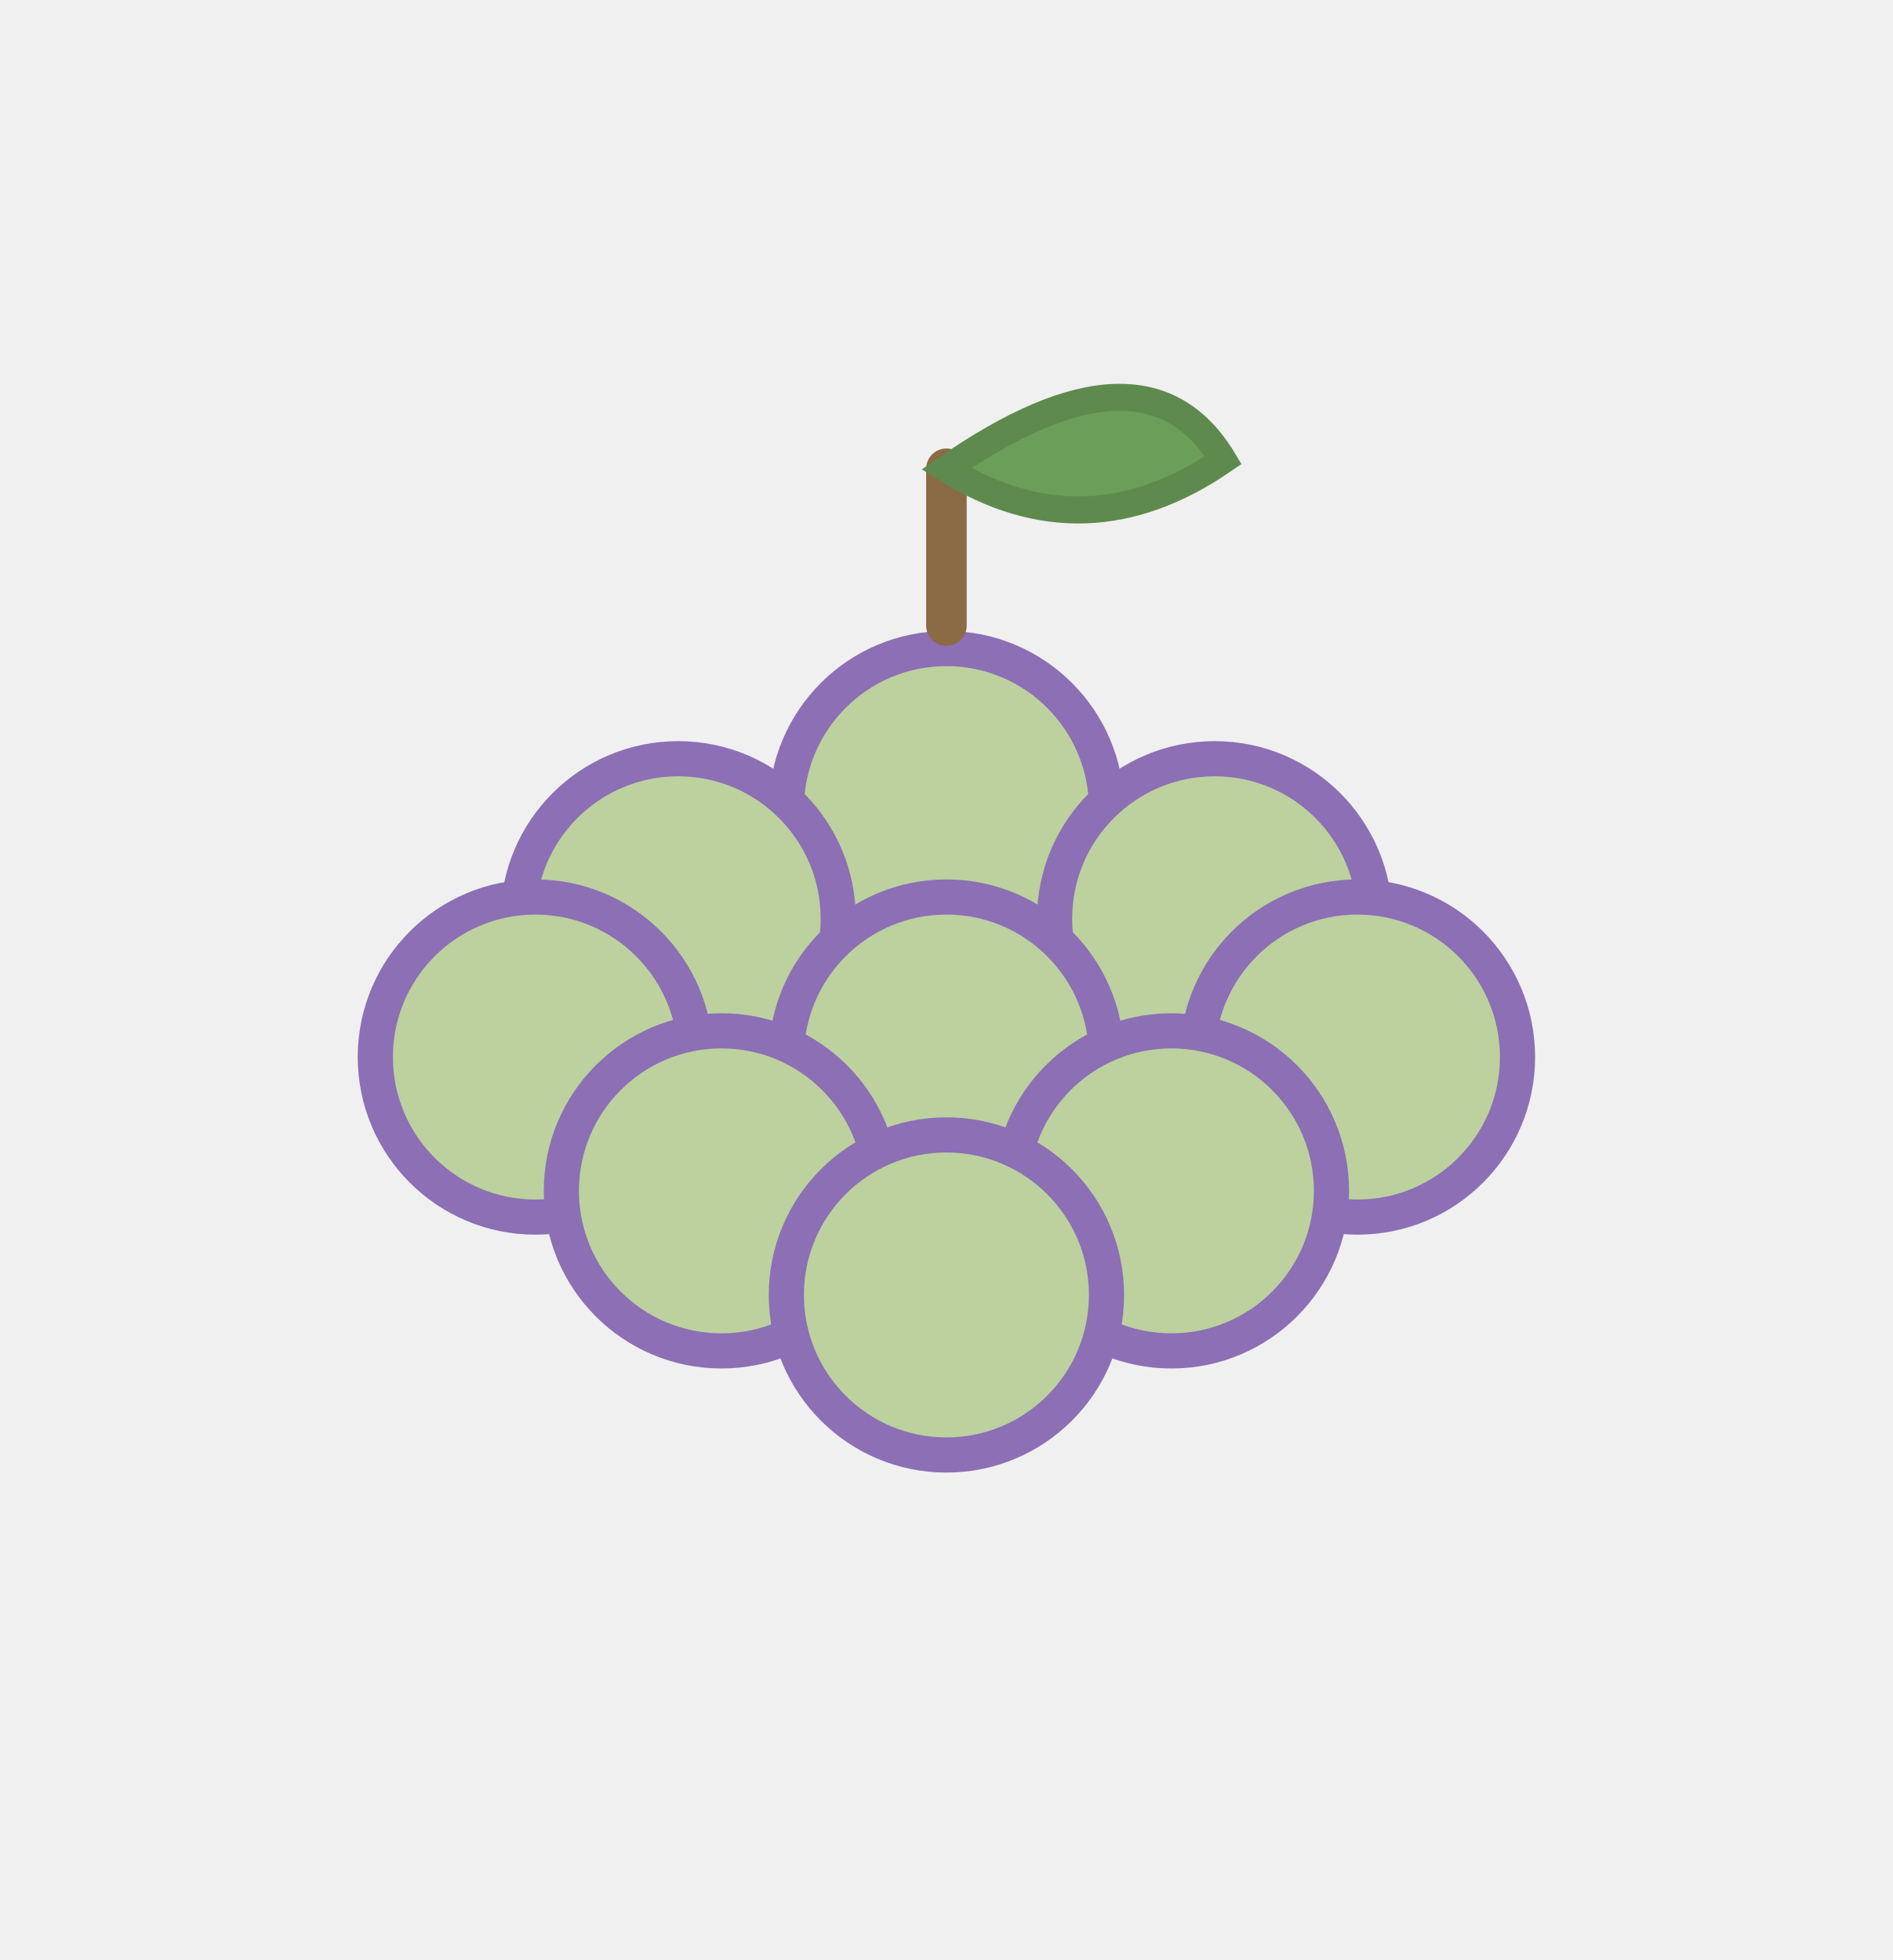
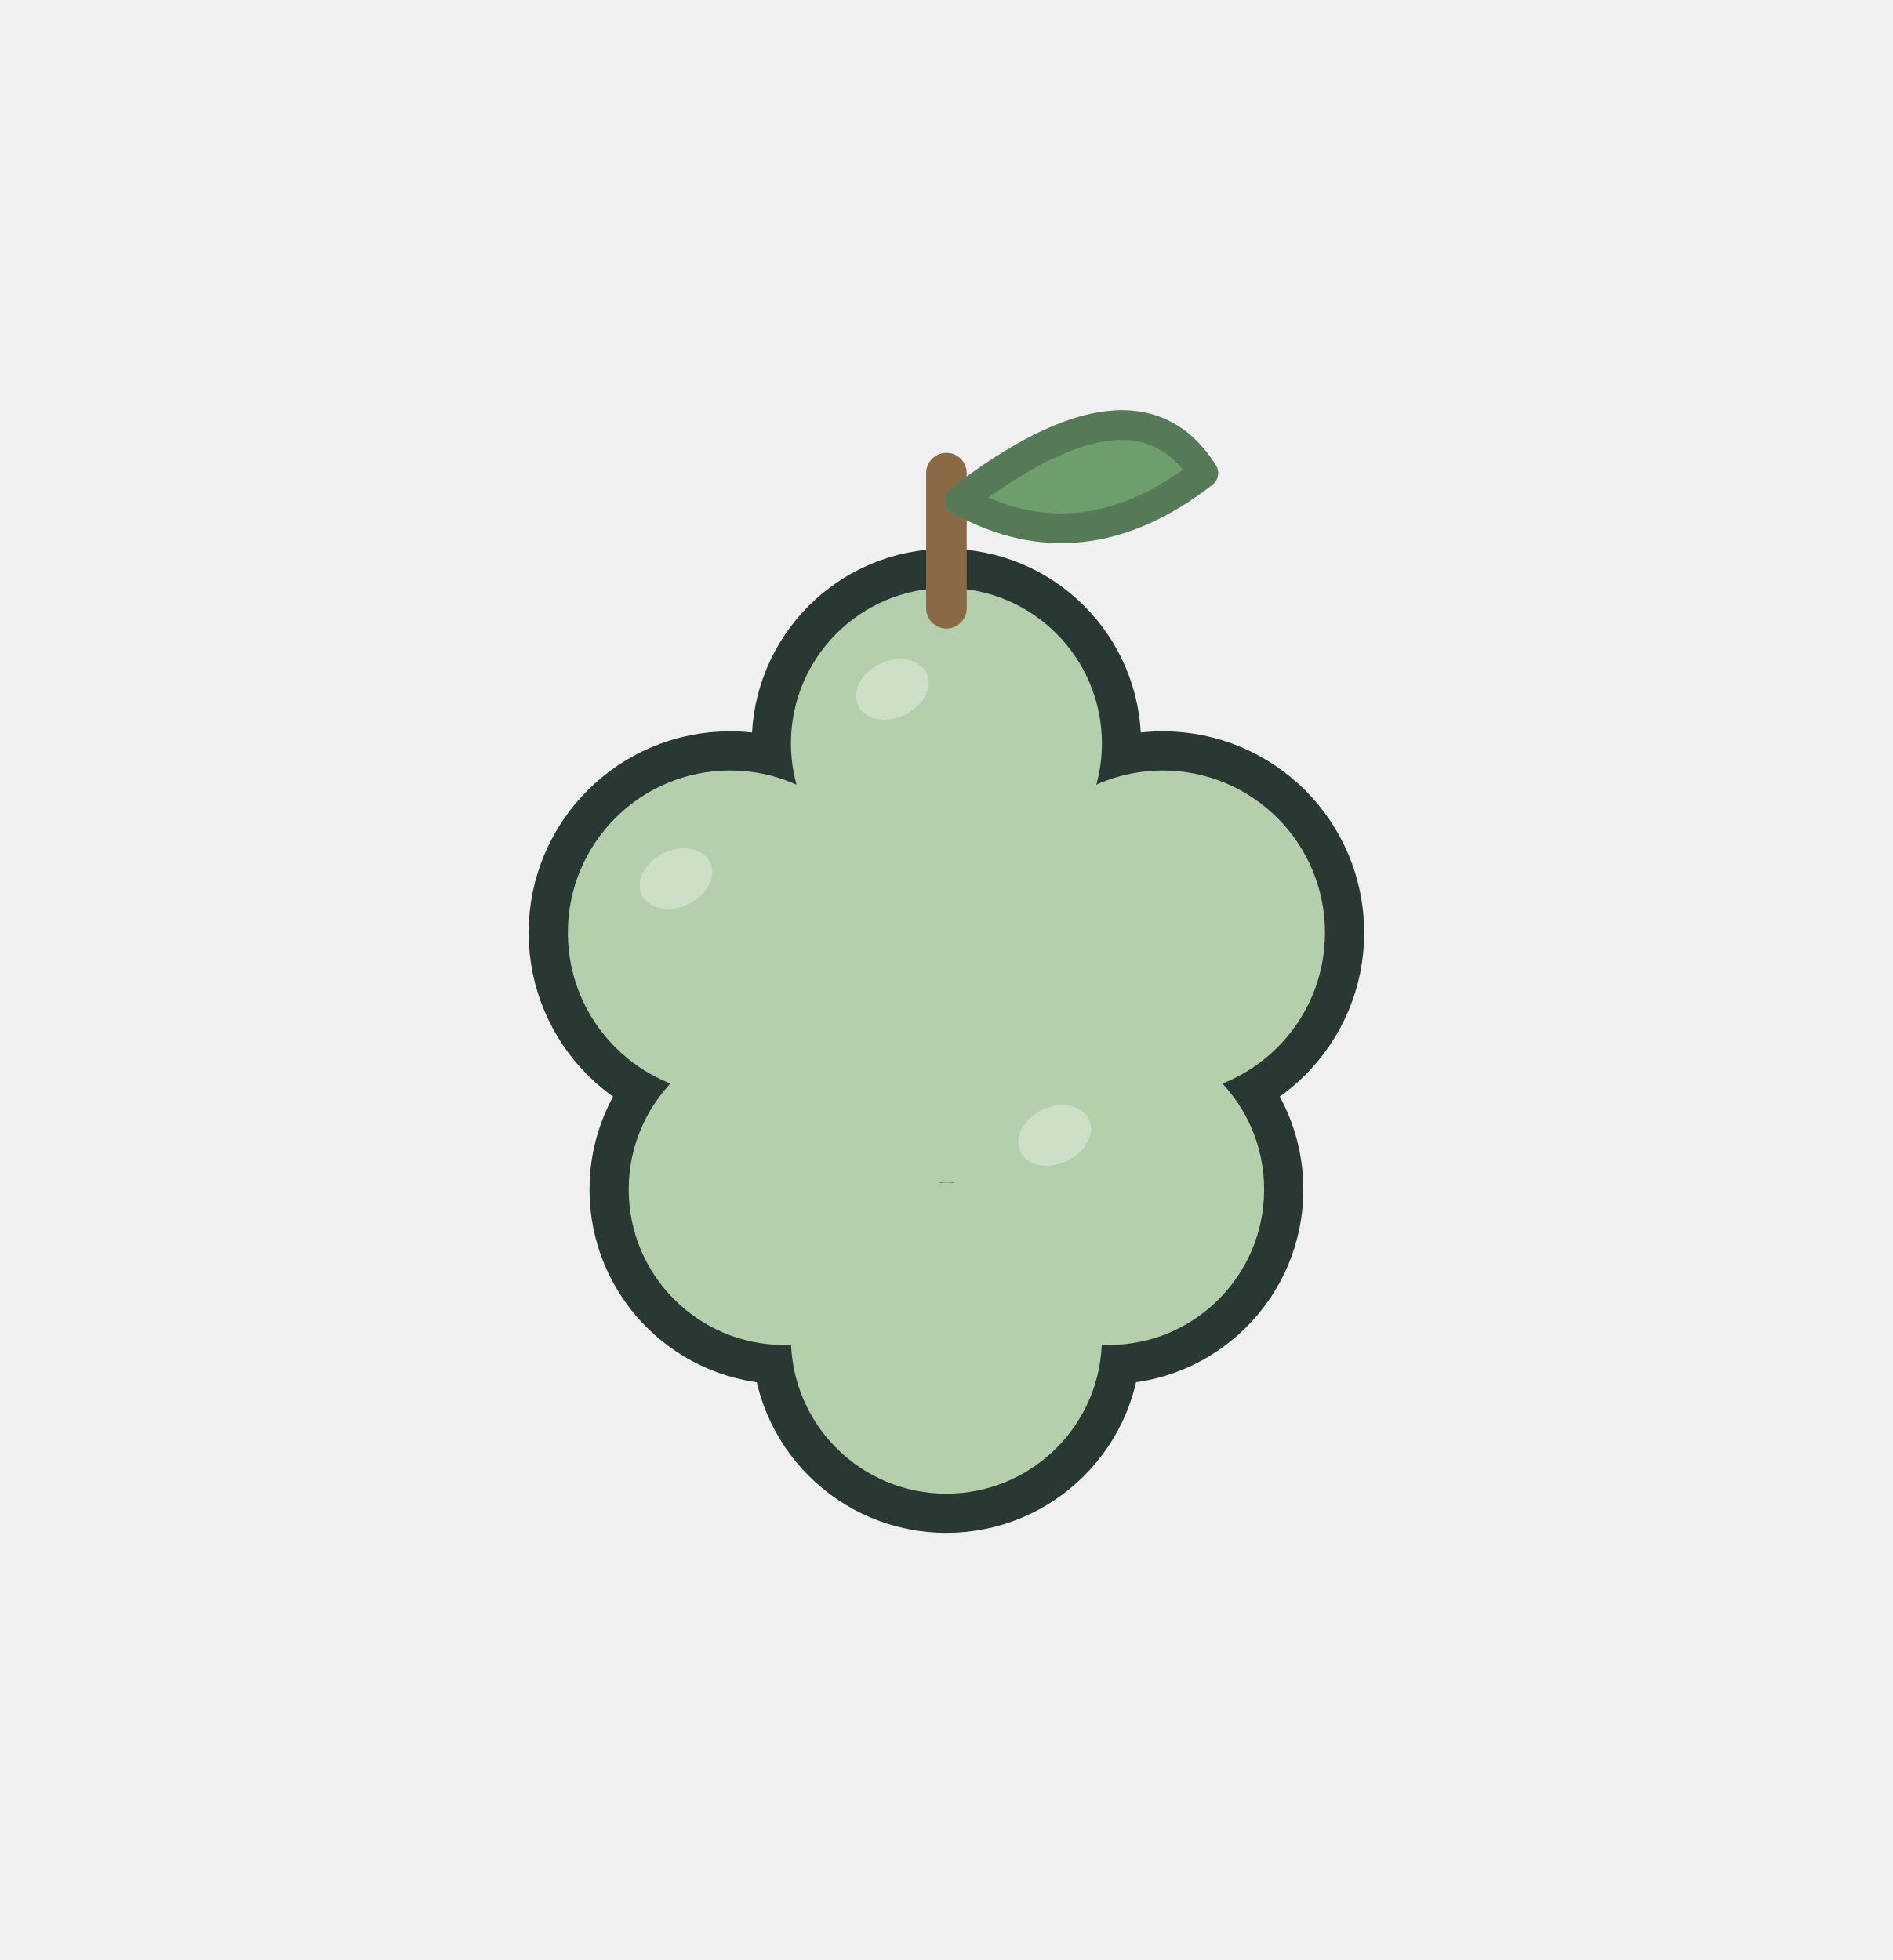
<svg xmlns="http://www.w3.org/2000/svg" viewBox="0 0 112 116" width="112" height="116">
  <g transform="translate(56,60) scale(0.8)">
-     <circle cx="0" cy="-15.18" r="11.84" fill="#BCD19E" stroke="#8C6FB5" stroke-width="2.6" />
-     <circle cx="19.84" cy="-7.03" r="11.84" fill="#BCD19E" stroke="#8C6FB5" stroke-width="2.6" />
-     <circle cx="-19.84" cy="-7.03" r="11.84" fill="#BCD19E" stroke="#8C6FB5" stroke-width="2.6" />
-     <circle cx="30.4" cy="3.2" r="11.84" fill="#BCD19E" stroke="#8C6FB5" stroke-width="2.6" />
-     <circle cx="0" cy="3.2" r="11.84" fill="#BCD19E" stroke="#8C6FB5" stroke-width="2.6" />
-     <circle cx="-30.4" cy="3.2" r="11.84" fill="#BCD19E" stroke="#8C6FB5" stroke-width="2.6" />
-     <circle cx="16.64" cy="13.1" r="11.84" fill="#BCD19E" stroke="#8C6FB5" stroke-width="2.6" />
-     <circle cx="-16.64" cy="13.1" r="11.84" fill="#BCD19E" stroke="#8C6FB5" stroke-width="2.6" />
-     <circle cx="0" cy="20.8" r="11.84" fill="#BCD19E" stroke="#8C6FB5" stroke-width="2.6" />
-     <path d="M0 -28.72 L0 -40.32" fill="none" stroke="#8A6B45" stroke-width="3" stroke-linecap="round" />
-     <path d="M0 -40.32 Q14.72 -50.56 20.48 -40.96 Q10.24 -33.92 0 -40.32 Z" fill="#6B9E58" stroke="#5E8A4E" stroke-width="2" />
+     <circle cx="0" cy="0" r="12.5" fill="#b5ceab" stroke="#2A3833" stroke-width="5.8" stroke-linejoin="round" stroke-linecap="round" />
+     <circle cx="-16" cy="-6" r="12" fill="#b5ceab" stroke="#2A3833" stroke-width="5.8" stroke-linejoin="round" stroke-linecap="round" />
+     <circle cx="16" cy="-6" r="12" fill="#b5ceab" stroke="#2A3833" stroke-width="5.8" stroke-linejoin="round" stroke-linecap="round" />
+     <circle cx="0" cy="-20" r="11.5" fill="#b5ceab" stroke="#2A3833" stroke-width="5.8" stroke-linejoin="round" stroke-linecap="round" />
+     <circle cx="-12" cy="13" r="11.5" fill="#b5ceab" stroke="#2A3833" stroke-width="5.8" stroke-linejoin="round" stroke-linecap="round" />
+     <circle cx="12" cy="13" r="11.5" fill="#b5ceab" stroke="#2A3833" stroke-width="5.8" stroke-linejoin="round" stroke-linecap="round" />
+     <circle cx="0" cy="24" r="11.5" fill="#b5ceab" stroke="#2A3833" stroke-width="5.8" stroke-linejoin="round" stroke-linecap="round" />
+     <circle cx="0" cy="0" r="12.5" fill="#b5ceab" />
+     <circle cx="-16" cy="-6" r="12" fill="#b5ceab" />
+     <circle cx="16" cy="-6" r="12" fill="#b5ceab" />
+     <circle cx="0" cy="-20" r="11.5" fill="#b5ceab" />
+     <circle cx="-12" cy="13" r="11.5" fill="#b5ceab" />
+     <circle cx="12" cy="13" r="11.5" fill="#b5ceab" />
+     <circle cx="0" cy="24" r="11.5" fill="#b5ceab" />
+     <ellipse cx="-20" cy="-10" rx="2.8" ry="2.1" transform="rotate(-25 -20 -10)" fill="#FFFFFF" opacity="0.34" />
+     <ellipse cx="-4" cy="-24" rx="2.8" ry="2.1" transform="rotate(-25 -4 -24)" fill="#FFFFFF" opacity="0.34" />
+     <ellipse cx="8" cy="9" rx="2.8" ry="2.1" transform="rotate(-25 8 9)" fill="#FFFFFF" opacity="0.34" />
+     <path d="M0 -30 L0 -40" fill="none" stroke="#8A6A45" stroke-width="3" stroke-linecap="round" />
+     <path d="M1 -38 Q14 -48 19 -40 Q10 -33 1 -38 Z" fill="#6E9E6B" stroke="#567a57" stroke-width="2.2" stroke-linejoin="round" />
  </g>
</svg>
